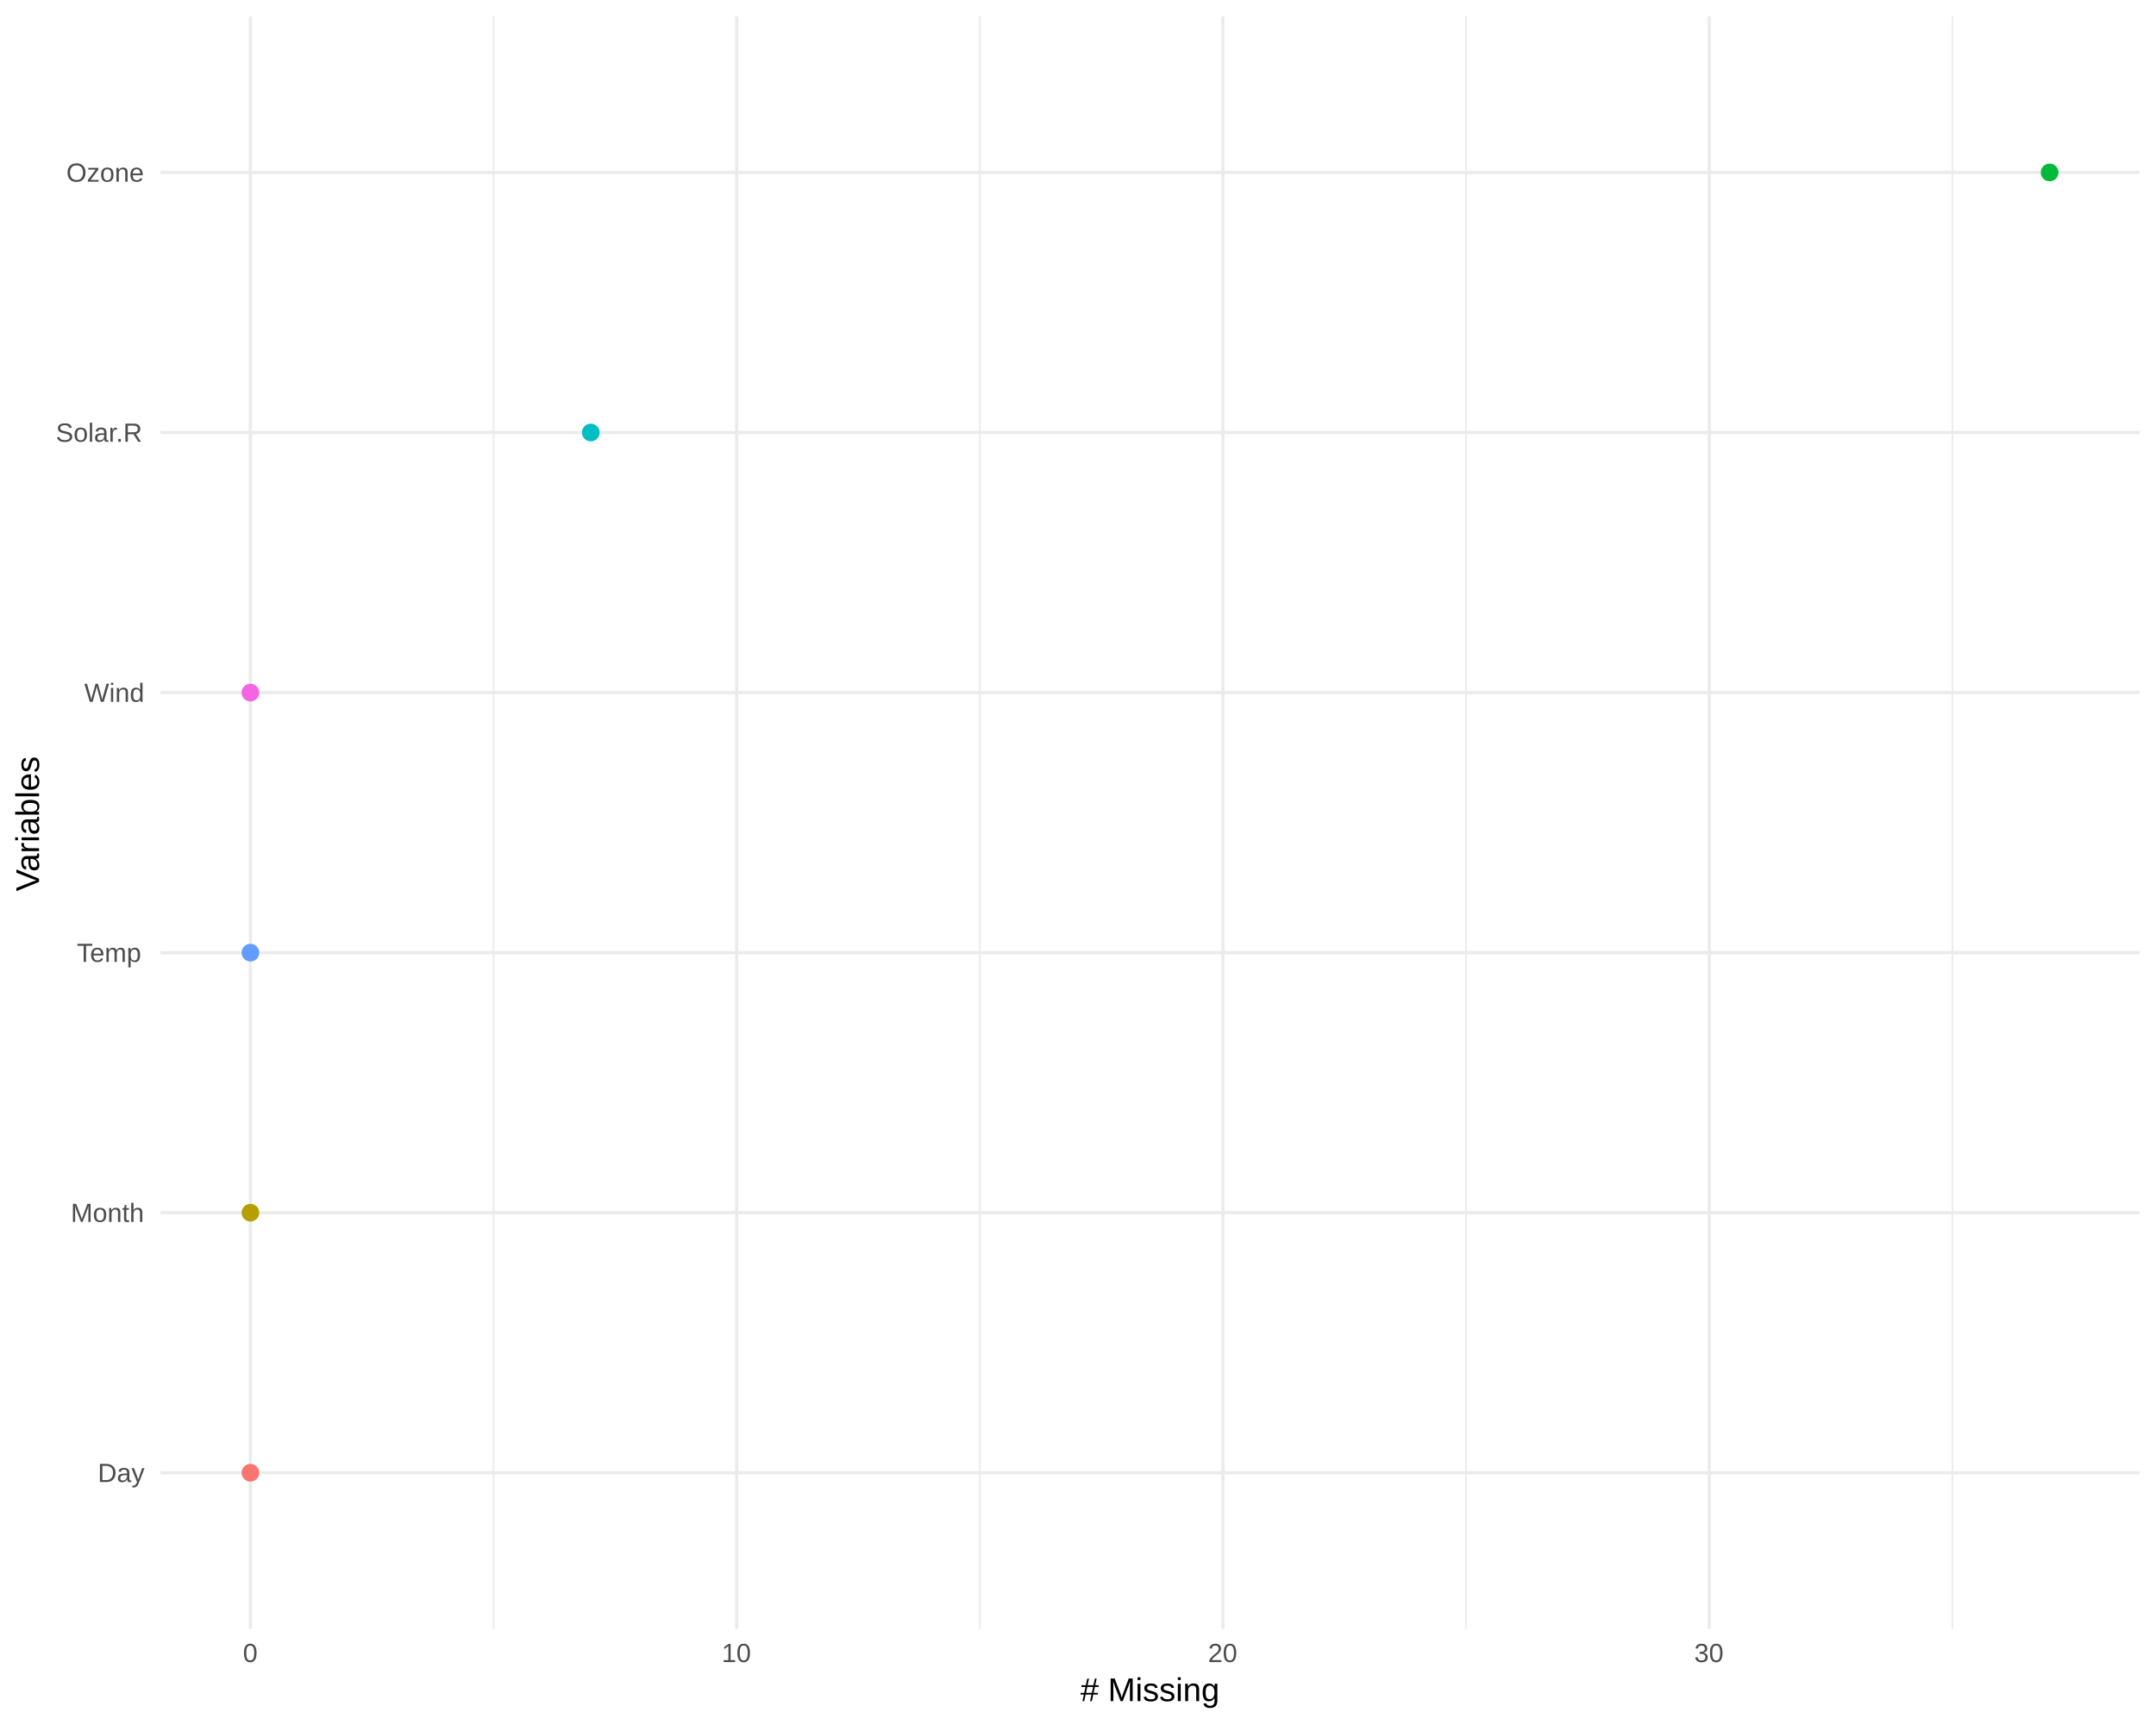
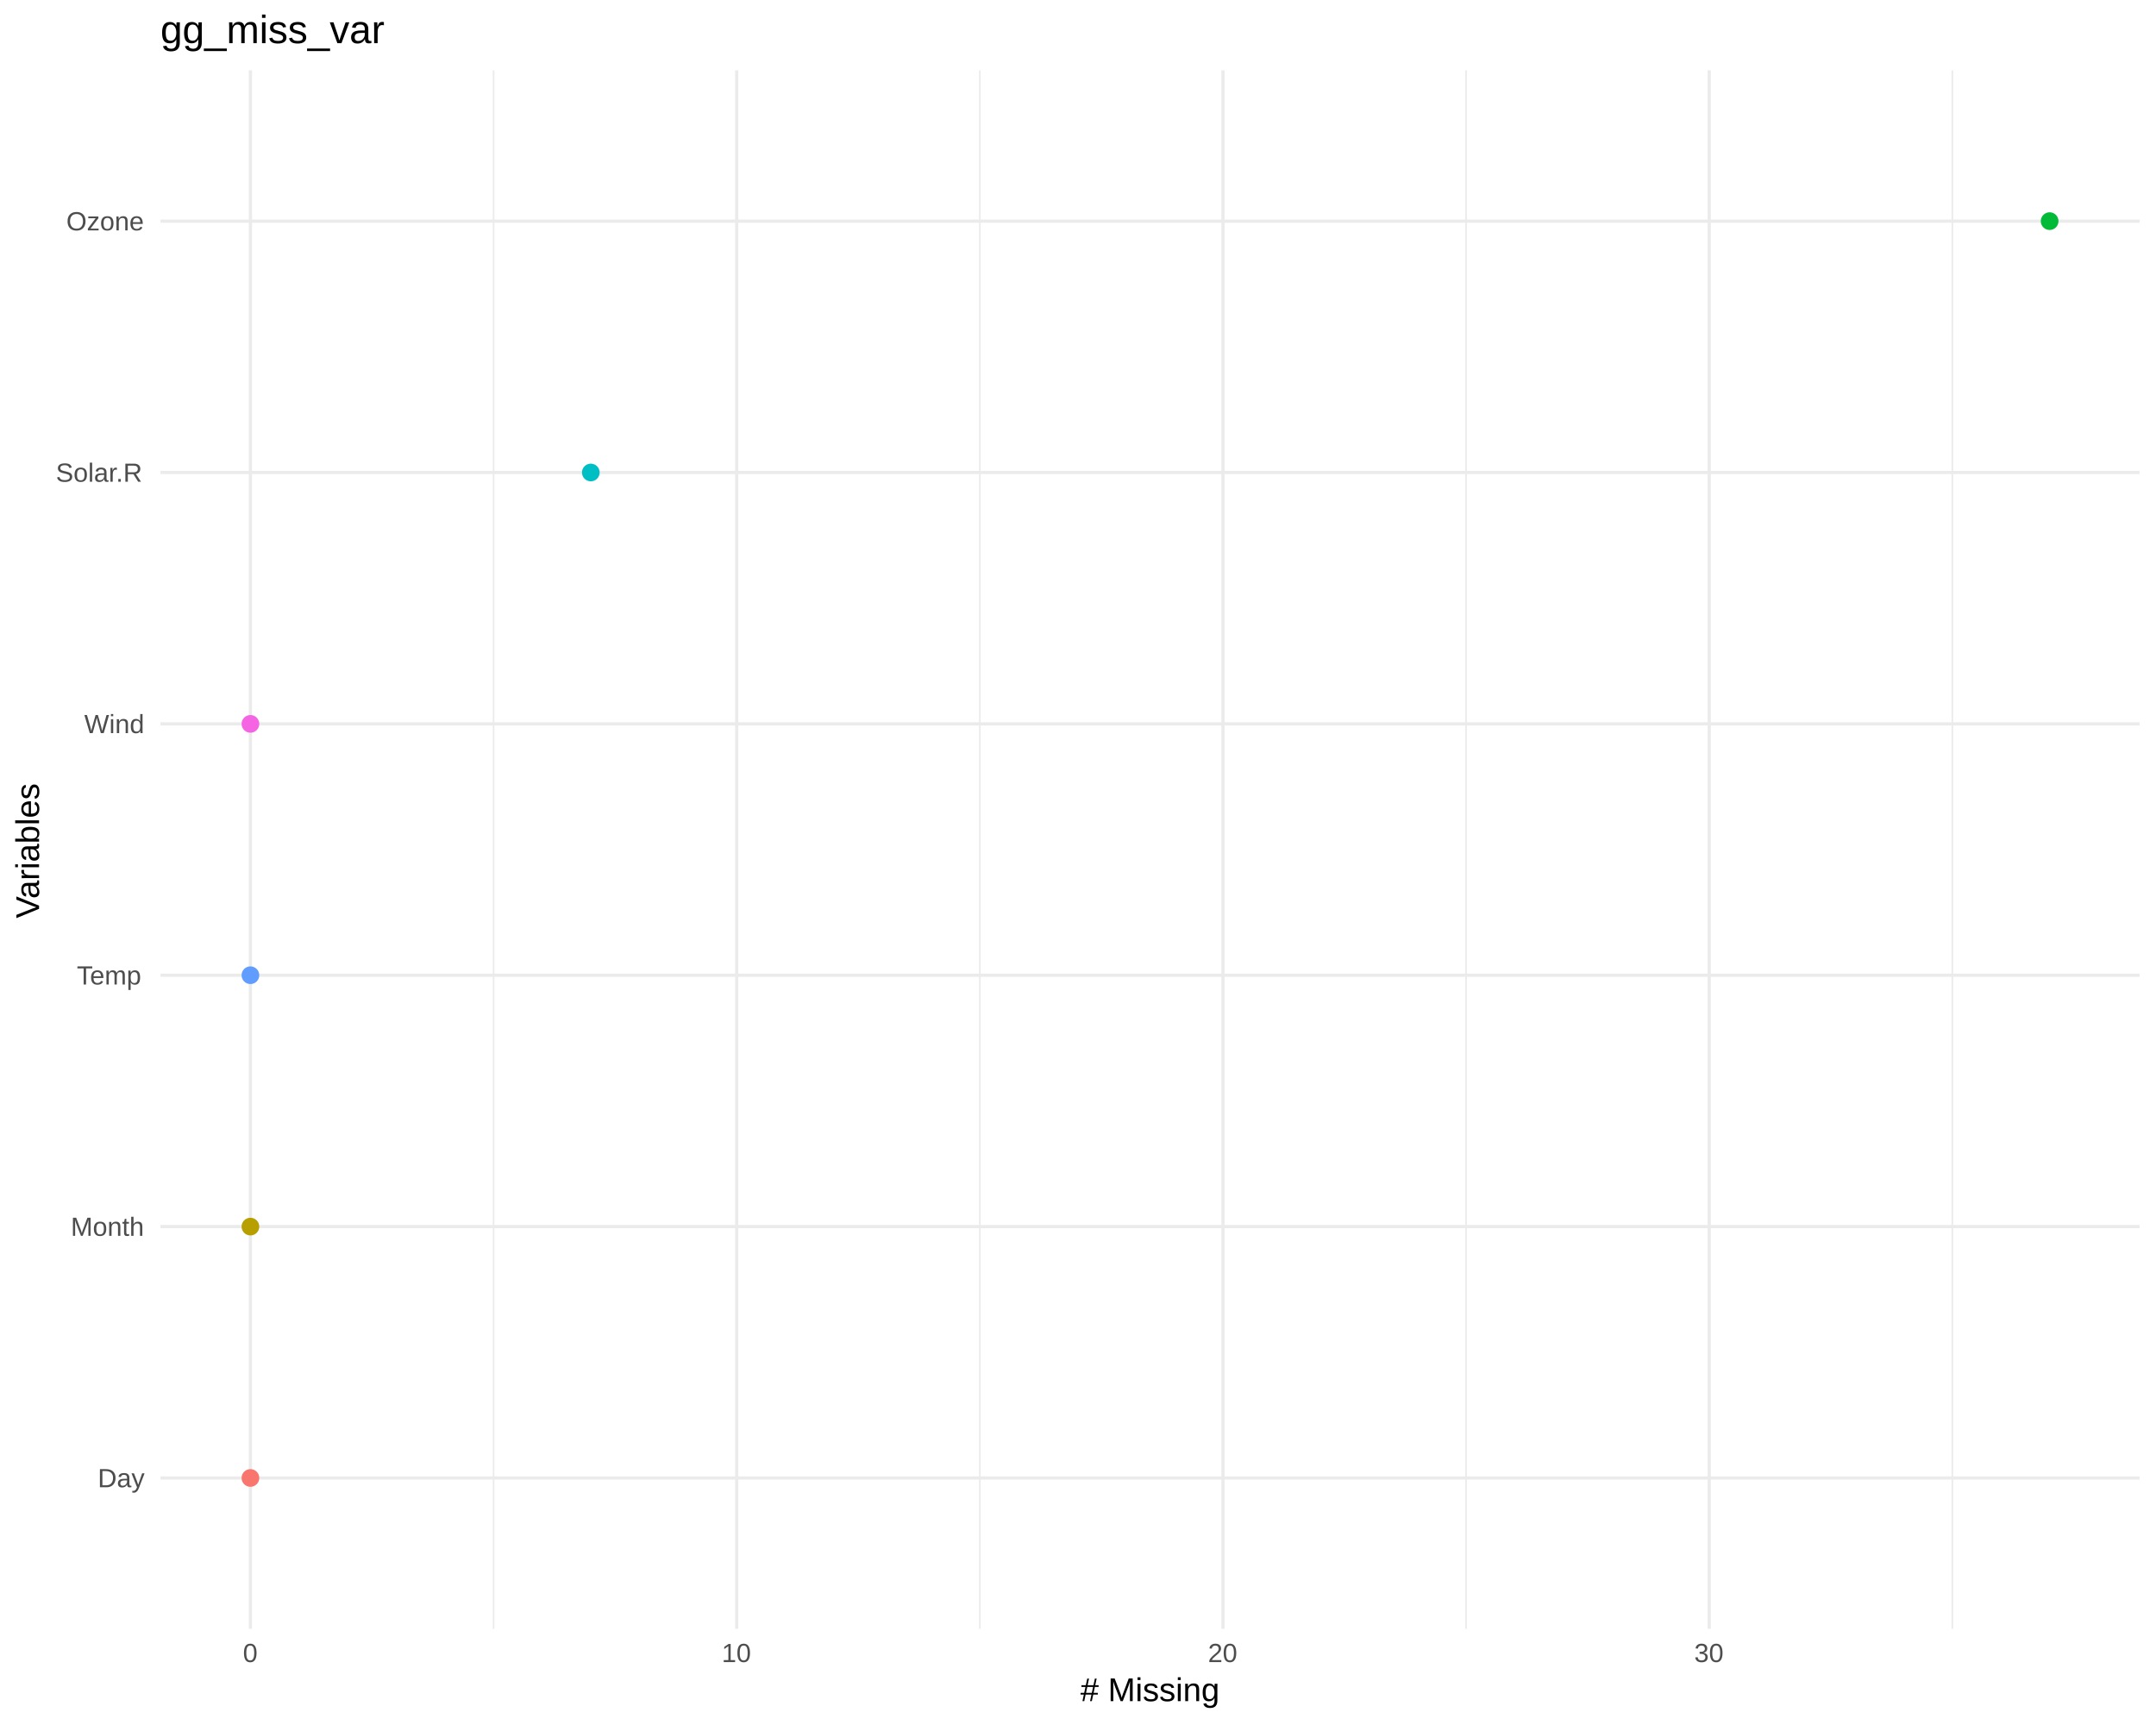
<svg xmlns="http://www.w3.org/2000/svg" viewBox="0 0 720.00 576.00">
  <defs>
    <style type="text/css">
    line, polyline, path, rect, circle {
      fill: none;
      stroke: #000000;
      stroke-linecap: round;
      stroke-linejoin: round;
      stroke-miterlimit: 10.00;
    }
  </style>
  </defs>
  <rect width="100%" height="100%" style="stroke: none; fill: #FFFFFF;" />
  <defs>
-     <clipPath id="cpNTMuNTg4Mnw3MTQuNTIxfDU0My44NzV8NS40Nzk0NQ==">
-       <rect x="53.59" y="5.48" width="660.93" height="538.40" />
+     <clipPath id="cpNTMuNTg4Mnw3MTQuNTIxfDU0My44NzV8MjMuNDc2Nw==">
+       <rect x="53.59" y="23.48" width="660.93" height="520.40" />
    </clipPath>
  </defs>
-   <polyline points="164.83,543.88 164.83,5.48 " style="stroke-width: 0.53; stroke: #EBEBEB; stroke-linecap: butt;" clip-path="url(#cpNTMuNTg4Mnw3MTQuNTIxfDU0My44NzV8NS40Nzk0NQ==)" />
-   <polyline points="327.22,543.88 327.22,5.48 " style="stroke-width: 0.53; stroke: #EBEBEB; stroke-linecap: butt;" clip-path="url(#cpNTMuNTg4Mnw3MTQuNTIxfDU0My44NzV8NS40Nzk0NQ==)" />
-   <polyline points="489.61,543.88 489.61,5.48 " style="stroke-width: 0.53; stroke: #EBEBEB; stroke-linecap: butt;" clip-path="url(#cpNTMuNTg4Mnw3MTQuNTIxfDU0My44NzV8NS40Nzk0NQ==)" />
-   <polyline points="652.00,543.88 652.00,5.48 " style="stroke-width: 0.53; stroke: #EBEBEB; stroke-linecap: butt;" clip-path="url(#cpNTMuNTg4Mnw3MTQuNTIxfDU0My44NzV8NS40Nzk0NQ==)" />
-   <polyline points="53.59,491.77 714.52,491.77 " style="stroke-width: 1.07; stroke: #EBEBEB; stroke-linecap: butt;" clip-path="url(#cpNTMuNTg4Mnw3MTQuNTIxfDU0My44NzV8NS40Nzk0NQ==)" />
-   <polyline points="53.59,404.93 714.52,404.93 " style="stroke-width: 1.07; stroke: #EBEBEB; stroke-linecap: butt;" clip-path="url(#cpNTMuNTg4Mnw3MTQuNTIxfDU0My44NzV8NS40Nzk0NQ==)" />
-   <polyline points="53.59,318.10 714.52,318.10 " style="stroke-width: 1.07; stroke: #EBEBEB; stroke-linecap: butt;" clip-path="url(#cpNTMuNTg4Mnw3MTQuNTIxfDU0My44NzV8NS40Nzk0NQ==)" />
-   <polyline points="53.59,231.26 714.52,231.26 " style="stroke-width: 1.07; stroke: #EBEBEB; stroke-linecap: butt;" clip-path="url(#cpNTMuNTg4Mnw3MTQuNTIxfDU0My44NzV8NS40Nzk0NQ==)" />
-   <polyline points="53.59,144.42 714.52,144.42 " style="stroke-width: 1.07; stroke: #EBEBEB; stroke-linecap: butt;" clip-path="url(#cpNTMuNTg4Mnw3MTQuNTIxfDU0My44NzV8NS40Nzk0NQ==)" />
-   <polyline points="53.59,57.58 714.52,57.58 " style="stroke-width: 1.07; stroke: #EBEBEB; stroke-linecap: butt;" clip-path="url(#cpNTMuNTg4Mnw3MTQuNTIxfDU0My44NzV8NS40Nzk0NQ==)" />
-   <polyline points="83.63,543.88 83.63,5.48 " style="stroke-width: 1.07; stroke: #EBEBEB; stroke-linecap: butt;" clip-path="url(#cpNTMuNTg4Mnw3MTQuNTIxfDU0My44NzV8NS40Nzk0NQ==)" />
-   <polyline points="246.02,543.88 246.02,5.48 " style="stroke-width: 1.07; stroke: #EBEBEB; stroke-linecap: butt;" clip-path="url(#cpNTMuNTg4Mnw3MTQuNTIxfDU0My44NzV8NS40Nzk0NQ==)" />
-   <polyline points="408.41,543.88 408.41,5.48 " style="stroke-width: 1.07; stroke: #EBEBEB; stroke-linecap: butt;" clip-path="url(#cpNTMuNTg4Mnw3MTQuNTIxfDU0My44NzV8NS40Nzk0NQ==)" />
-   <polyline points="570.80,543.88 570.80,5.48 " style="stroke-width: 1.07; stroke: #EBEBEB; stroke-linecap: butt;" clip-path="url(#cpNTMuNTg4Mnw3MTQuNTIxfDU0My44NzV8NS40Nzk0NQ==)" />
-   <rect x="83.63" y="491.77" width="0.00" height="0.00" style="stroke-width: 1.07; stroke: #F8766D; stroke-linecap: butt; fill: #595959;" clip-path="url(#cpNTMuNTg4Mnw3MTQuNTIxfDU0My44NzV8NS40Nzk0NQ==)" />
-   <rect x="83.63" y="404.93" width="0.00" height="0.00" style="stroke-width: 1.07; stroke: #B79F00; stroke-linecap: butt; fill: #595959;" clip-path="url(#cpNTMuNTg4Mnw3MTQuNTIxfDU0My44NzV8NS40Nzk0NQ==)" />
-   <rect x="83.63" y="318.10" width="0.00" height="0.00" style="stroke-width: 1.07; stroke: #619CFF; stroke-linecap: butt; fill: #595959;" clip-path="url(#cpNTMuNTg4Mnw3MTQuNTIxfDU0My44NzV8NS40Nzk0NQ==)" />
-   <rect x="83.63" y="231.26" width="0.00" height="0.00" style="stroke-width: 1.07; stroke: #F564E3; stroke-linecap: butt; fill: #595959;" clip-path="url(#cpNTMuNTg4Mnw3MTQuNTIxfDU0My44NzV8NS40Nzk0NQ==)" />
-   <rect x="83.63" y="144.42" width="113.67" height="0.00" style="stroke-width: 1.07; stroke: #00BFC4; stroke-linecap: butt; fill: #595959;" clip-path="url(#cpNTMuNTg4Mnw3MTQuNTIxfDU0My44NzV8NS40Nzk0NQ==)" />
-   <rect x="83.63" y="57.58" width="600.85" height="0.00" style="stroke-width: 1.07; stroke: #00BA38; stroke-linecap: butt; fill: #595959;" clip-path="url(#cpNTMuNTg4Mnw3MTQuNTIxfDU0My44NzV8NS40Nzk0NQ==)" />
-   <circle cx="684.48" cy="57.58" r="1.95pt" style="stroke-width: 0.71; stroke: #00BA38; fill: #00BA38;" clip-path="url(#cpNTMuNTg4Mnw3MTQuNTIxfDU0My44NzV8NS40Nzk0NQ==)" />
-   <circle cx="197.30" cy="144.42" r="1.95pt" style="stroke-width: 0.71; stroke: #00BFC4; fill: #00BFC4;" clip-path="url(#cpNTMuNTg4Mnw3MTQuNTIxfDU0My44NzV8NS40Nzk0NQ==)" />
-   <circle cx="83.63" cy="231.26" r="1.95pt" style="stroke-width: 0.71; stroke: #F564E3; fill: #F564E3;" clip-path="url(#cpNTMuNTg4Mnw3MTQuNTIxfDU0My44NzV8NS40Nzk0NQ==)" />
-   <circle cx="83.63" cy="318.10" r="1.95pt" style="stroke-width: 0.71; stroke: #619CFF; fill: #619CFF;" clip-path="url(#cpNTMuNTg4Mnw3MTQuNTIxfDU0My44NzV8NS40Nzk0NQ==)" />
-   <circle cx="83.63" cy="404.93" r="1.95pt" style="stroke-width: 0.71; stroke: #B79F00; fill: #B79F00;" clip-path="url(#cpNTMuNTg4Mnw3MTQuNTIxfDU0My44NzV8NS40Nzk0NQ==)" />
-   <circle cx="83.63" cy="491.77" r="1.95pt" style="stroke-width: 0.71; stroke: #F8766D; fill: #F8766D;" clip-path="url(#cpNTMuNTg4Mnw3MTQuNTIxfDU0My44NzV8NS40Nzk0NQ==)" />
+   <polyline points="164.83,543.88 164.83,23.48 " style="stroke-width: 0.53; stroke: #EBEBEB; stroke-linecap: butt;" clip-path="url(#cpNTMuNTg4Mnw3MTQuNTIxfDU0My44NzV8MjMuNDc2Nw==)" />
+   <polyline points="327.22,543.88 327.22,23.48 " style="stroke-width: 0.53; stroke: #EBEBEB; stroke-linecap: butt;" clip-path="url(#cpNTMuNTg4Mnw3MTQuNTIxfDU0My44NzV8MjMuNDc2Nw==)" />
+   <polyline points="489.61,543.88 489.61,23.48 " style="stroke-width: 0.53; stroke: #EBEBEB; stroke-linecap: butt;" clip-path="url(#cpNTMuNTg4Mnw3MTQuNTIxfDU0My44NzV8MjMuNDc2Nw==)" />
+   <polyline points="652.00,543.88 652.00,23.48 " style="stroke-width: 0.53; stroke: #EBEBEB; stroke-linecap: butt;" clip-path="url(#cpNTMuNTg4Mnw3MTQuNTIxfDU0My44NzV8MjMuNDc2Nw==)" />
+   <polyline points="53.59,493.51 714.52,493.51 " style="stroke-width: 1.07; stroke: #EBEBEB; stroke-linecap: butt;" clip-path="url(#cpNTMuNTg4Mnw3MTQuNTIxfDU0My44NzV8MjMuNDc2Nw==)" />
+   <polyline points="53.59,409.58 714.52,409.58 " style="stroke-width: 1.07; stroke: #EBEBEB; stroke-linecap: butt;" clip-path="url(#cpNTMuNTg4Mnw3MTQuNTIxfDU0My44NzV8MjMuNDc2Nw==)" />
+   <polyline points="53.59,325.64 714.52,325.64 " style="stroke-width: 1.07; stroke: #EBEBEB; stroke-linecap: butt;" clip-path="url(#cpNTMuNTg4Mnw3MTQuNTIxfDU0My44NzV8MjMuNDc2Nw==)" />
+   <polyline points="53.59,241.71 714.52,241.71 " style="stroke-width: 1.07; stroke: #EBEBEB; stroke-linecap: butt;" clip-path="url(#cpNTMuNTg4Mnw3MTQuNTIxfDU0My44NzV8MjMuNDc2Nw==)" />
+   <polyline points="53.59,157.77 714.52,157.77 " style="stroke-width: 1.07; stroke: #EBEBEB; stroke-linecap: butt;" clip-path="url(#cpNTMuNTg4Mnw3MTQuNTIxfDU0My44NzV8MjMuNDc2Nw==)" />
+   <polyline points="53.59,73.84 714.52,73.84 " style="stroke-width: 1.07; stroke: #EBEBEB; stroke-linecap: butt;" clip-path="url(#cpNTMuNTg4Mnw3MTQuNTIxfDU0My44NzV8MjMuNDc2Nw==)" />
+   <polyline points="83.63,543.88 83.63,23.48 " style="stroke-width: 1.07; stroke: #EBEBEB; stroke-linecap: butt;" clip-path="url(#cpNTMuNTg4Mnw3MTQuNTIxfDU0My44NzV8MjMuNDc2Nw==)" />
+   <polyline points="246.02,543.88 246.02,23.48 " style="stroke-width: 1.07; stroke: #EBEBEB; stroke-linecap: butt;" clip-path="url(#cpNTMuNTg4Mnw3MTQuNTIxfDU0My44NzV8MjMuNDc2Nw==)" />
+   <polyline points="408.41,543.88 408.41,23.48 " style="stroke-width: 1.07; stroke: #EBEBEB; stroke-linecap: butt;" clip-path="url(#cpNTMuNTg4Mnw3MTQuNTIxfDU0My44NzV8MjMuNDc2Nw==)" />
+   <polyline points="570.80,543.88 570.80,23.48 " style="stroke-width: 1.07; stroke: #EBEBEB; stroke-linecap: butt;" clip-path="url(#cpNTMuNTg4Mnw3MTQuNTIxfDU0My44NzV8MjMuNDc2Nw==)" />
+   <rect x="83.63" y="493.51" width="0.00" height="0.00" style="stroke-width: 1.07; stroke: #F8766D; stroke-linecap: butt; fill: #595959;" clip-path="url(#cpNTMuNTg4Mnw3MTQuNTIxfDU0My44NzV8MjMuNDc2Nw==)" />
+   <rect x="83.63" y="409.58" width="0.00" height="0.00" style="stroke-width: 1.07; stroke: #B79F00; stroke-linecap: butt; fill: #595959;" clip-path="url(#cpNTMuNTg4Mnw3MTQuNTIxfDU0My44NzV8MjMuNDc2Nw==)" />
+   <rect x="83.63" y="325.64" width="0.00" height="0.00" style="stroke-width: 1.07; stroke: #619CFF; stroke-linecap: butt; fill: #595959;" clip-path="url(#cpNTMuNTg4Mnw3MTQuNTIxfDU0My44NzV8MjMuNDc2Nw==)" />
+   <rect x="83.63" y="241.71" width="0.00" height="0.00" style="stroke-width: 1.07; stroke: #F564E3; stroke-linecap: butt; fill: #595959;" clip-path="url(#cpNTMuNTg4Mnw3MTQuNTIxfDU0My44NzV8MjMuNDc2Nw==)" />
+   <rect x="83.63" y="157.77" width="113.67" height="0.00" style="stroke-width: 1.07; stroke: #00BFC4; stroke-linecap: butt; fill: #595959;" clip-path="url(#cpNTMuNTg4Mnw3MTQuNTIxfDU0My44NzV8MjMuNDc2Nw==)" />
+   <rect x="83.63" y="73.84" width="600.85" height="0.00" style="stroke-width: 1.07; stroke: #00BA38; stroke-linecap: butt; fill: #595959;" clip-path="url(#cpNTMuNTg4Mnw3MTQuNTIxfDU0My44NzV8MjMuNDc2Nw==)" />
+   <circle cx="684.48" cy="73.84" r="1.95pt" style="stroke-width: 0.71; stroke: #00BA38; fill: #00BA38;" clip-path="url(#cpNTMuNTg4Mnw3MTQuNTIxfDU0My44NzV8MjMuNDc2Nw==)" />
+   <circle cx="197.30" cy="157.77" r="1.95pt" style="stroke-width: 0.71; stroke: #00BFC4; fill: #00BFC4;" clip-path="url(#cpNTMuNTg4Mnw3MTQuNTIxfDU0My44NzV8MjMuNDc2Nw==)" />
+   <circle cx="83.63" cy="241.71" r="1.95pt" style="stroke-width: 0.71; stroke: #F564E3; fill: #F564E3;" clip-path="url(#cpNTMuNTg4Mnw3MTQuNTIxfDU0My44NzV8MjMuNDc2Nw==)" />
+   <circle cx="83.63" cy="325.64" r="1.95pt" style="stroke-width: 0.71; stroke: #619CFF; fill: #619CFF;" clip-path="url(#cpNTMuNTg4Mnw3MTQuNTIxfDU0My44NzV8MjMuNDc2Nw==)" />
+   <circle cx="83.63" cy="409.58" r="1.95pt" style="stroke-width: 0.71; stroke: #B79F00; fill: #B79F00;" clip-path="url(#cpNTMuNTg4Mnw3MTQuNTIxfDU0My44NzV8MjMuNDc2Nw==)" />
+   <circle cx="83.63" cy="493.51" r="1.95pt" style="stroke-width: 0.71; stroke: #F8766D; fill: #F8766D;" clip-path="url(#cpNTMuNTg4Mnw3MTQuNTIxfDU0My44NzV8MjMuNDc2Nw==)" />
  <defs>
    <clipPath id="cpMHw3MjB8NTc2fDA=">
      <rect x="0.00" y="0.00" width="720.00" height="576.00" />
    </clipPath>
  </defs>
  <g clip-path="url(#cpMHw3MjB8NTc2fDA=)">
-     <text x="32.65" y="494.87" style="font-size: 8.80px; fill: #4D4D4D; font-family: Liberation Sans;" textLength="16.00px" lengthAdjust="spacingAndGlyphs">Day</text>
+     <text x="32.65" y="496.61" style="font-size: 8.80px; fill: #4D4D4D; font-family: Liberation Sans;" textLength="16.00px" lengthAdjust="spacingAndGlyphs">Day</text>
  </g>
  <g clip-path="url(#cpMHw3MjB8NTc2fDA=)">
-     <text x="23.64" y="408.03" style="font-size: 8.80px; fill: #4D4D4D; font-family: Liberation Sans;" textLength="25.01px" lengthAdjust="spacingAndGlyphs">Month</text>
+     <text x="23.64" y="412.67" style="font-size: 8.80px; fill: #4D4D4D; font-family: Liberation Sans;" textLength="25.01px" lengthAdjust="spacingAndGlyphs">Month</text>
  </g>
  <g clip-path="url(#cpMHw3MjB8NTc2fDA=)">
-     <text x="25.65" y="321.19" style="font-size: 8.80px; fill: #4D4D4D; font-family: Liberation Sans;" textLength="23.01px" lengthAdjust="spacingAndGlyphs">Temp</text>
+     <text x="25.65" y="328.74" style="font-size: 8.80px; fill: #4D4D4D; font-family: Liberation Sans;" textLength="23.01px" lengthAdjust="spacingAndGlyphs">Temp</text>
  </g>
  <g clip-path="url(#cpMHw3MjB8NTc2fDA=)">
-     <text x="28.15" y="234.35" style="font-size: 8.80px; fill: #4D4D4D; font-family: Liberation Sans;" textLength="20.50px" lengthAdjust="spacingAndGlyphs">Wind</text>
+     <text x="28.15" y="244.80" style="font-size: 8.80px; fill: #4D4D4D; font-family: Liberation Sans;" textLength="20.50px" lengthAdjust="spacingAndGlyphs">Wind</text>
  </g>
  <g clip-path="url(#cpMHw3MjB8NTc2fDA=)">
-     <text x="18.65" y="147.51" style="font-size: 8.80px; fill: #4D4D4D; font-family: Liberation Sans;" textLength="30.01px" lengthAdjust="spacingAndGlyphs">Solar.R</text>
+     <text x="18.65" y="160.87" style="font-size: 8.80px; fill: #4D4D4D; font-family: Liberation Sans;" textLength="30.01px" lengthAdjust="spacingAndGlyphs">Solar.R</text>
  </g>
  <g clip-path="url(#cpMHw3MjB8NTc2fDA=)">
-     <text x="22.14" y="60.68" style="font-size: 8.80px; fill: #4D4D4D; font-family: Liberation Sans;" textLength="26.52px" lengthAdjust="spacingAndGlyphs">Ozone</text>
+     <text x="22.14" y="76.93" style="font-size: 8.80px; fill: #4D4D4D; font-family: Liberation Sans;" textLength="26.52px" lengthAdjust="spacingAndGlyphs">Ozone</text>
  </g>
  <g clip-path="url(#cpMHw3MjB8NTc2fDA=)">
    <text x="81.13" y="554.99" style="font-size: 8.80px; fill: #4D4D4D; font-family: Liberation Sans;" textLength="5.01px" lengthAdjust="spacingAndGlyphs">0</text>
  </g>
  <g clip-path="url(#cpMHw3MjB8NTc2fDA=)">
    <text x="241.02" y="554.99" style="font-size: 8.80px; fill: #4D4D4D; font-family: Liberation Sans;" textLength="10.01px" lengthAdjust="spacingAndGlyphs">10</text>
  </g>
  <g clip-path="url(#cpMHw3MjB8NTc2fDA=)">
    <text x="403.41" y="554.99" style="font-size: 8.80px; fill: #4D4D4D; font-family: Liberation Sans;" textLength="10.01px" lengthAdjust="spacingAndGlyphs">20</text>
  </g>
  <g clip-path="url(#cpMHw3MjB8NTc2fDA=)">
    <text x="565.80" y="554.99" style="font-size: 8.80px; fill: #4D4D4D; font-family: Liberation Sans;" textLength="10.01px" lengthAdjust="spacingAndGlyphs">30</text>
  </g>
  <g clip-path="url(#cpMHw3MjB8NTc2fDA=)">
    <text x="360.82" y="568.04" style="font-size: 11.00px; font-family: Liberation Sans;" textLength="46.46px" lengthAdjust="spacingAndGlyphs"># Missing</text>
  </g>
  <g clip-path="url(#cpMHw3MjB8NTc2fDA=)">
-     <text transform="translate(13.04,297.61) rotate(-90)" style="font-size: 11.00px; font-family: Liberation Sans;" textLength="45.86px" lengthAdjust="spacingAndGlyphs">Variables</text>
+     <text transform="translate(13.04,306.61) rotate(-90)" style="font-size: 11.00px; font-family: Liberation Sans;" textLength="45.86px" lengthAdjust="spacingAndGlyphs">Variables</text>
+   </g>
+   <g clip-path="url(#cpMHw3MjB8NTc2fDA=)">
+     <text x="53.59" y="14.42" style="font-size: 13.20px; font-family: Liberation Sans;" textLength="73.70px" lengthAdjust="spacingAndGlyphs">gg_miss_var</text>
  </g>
</svg>
